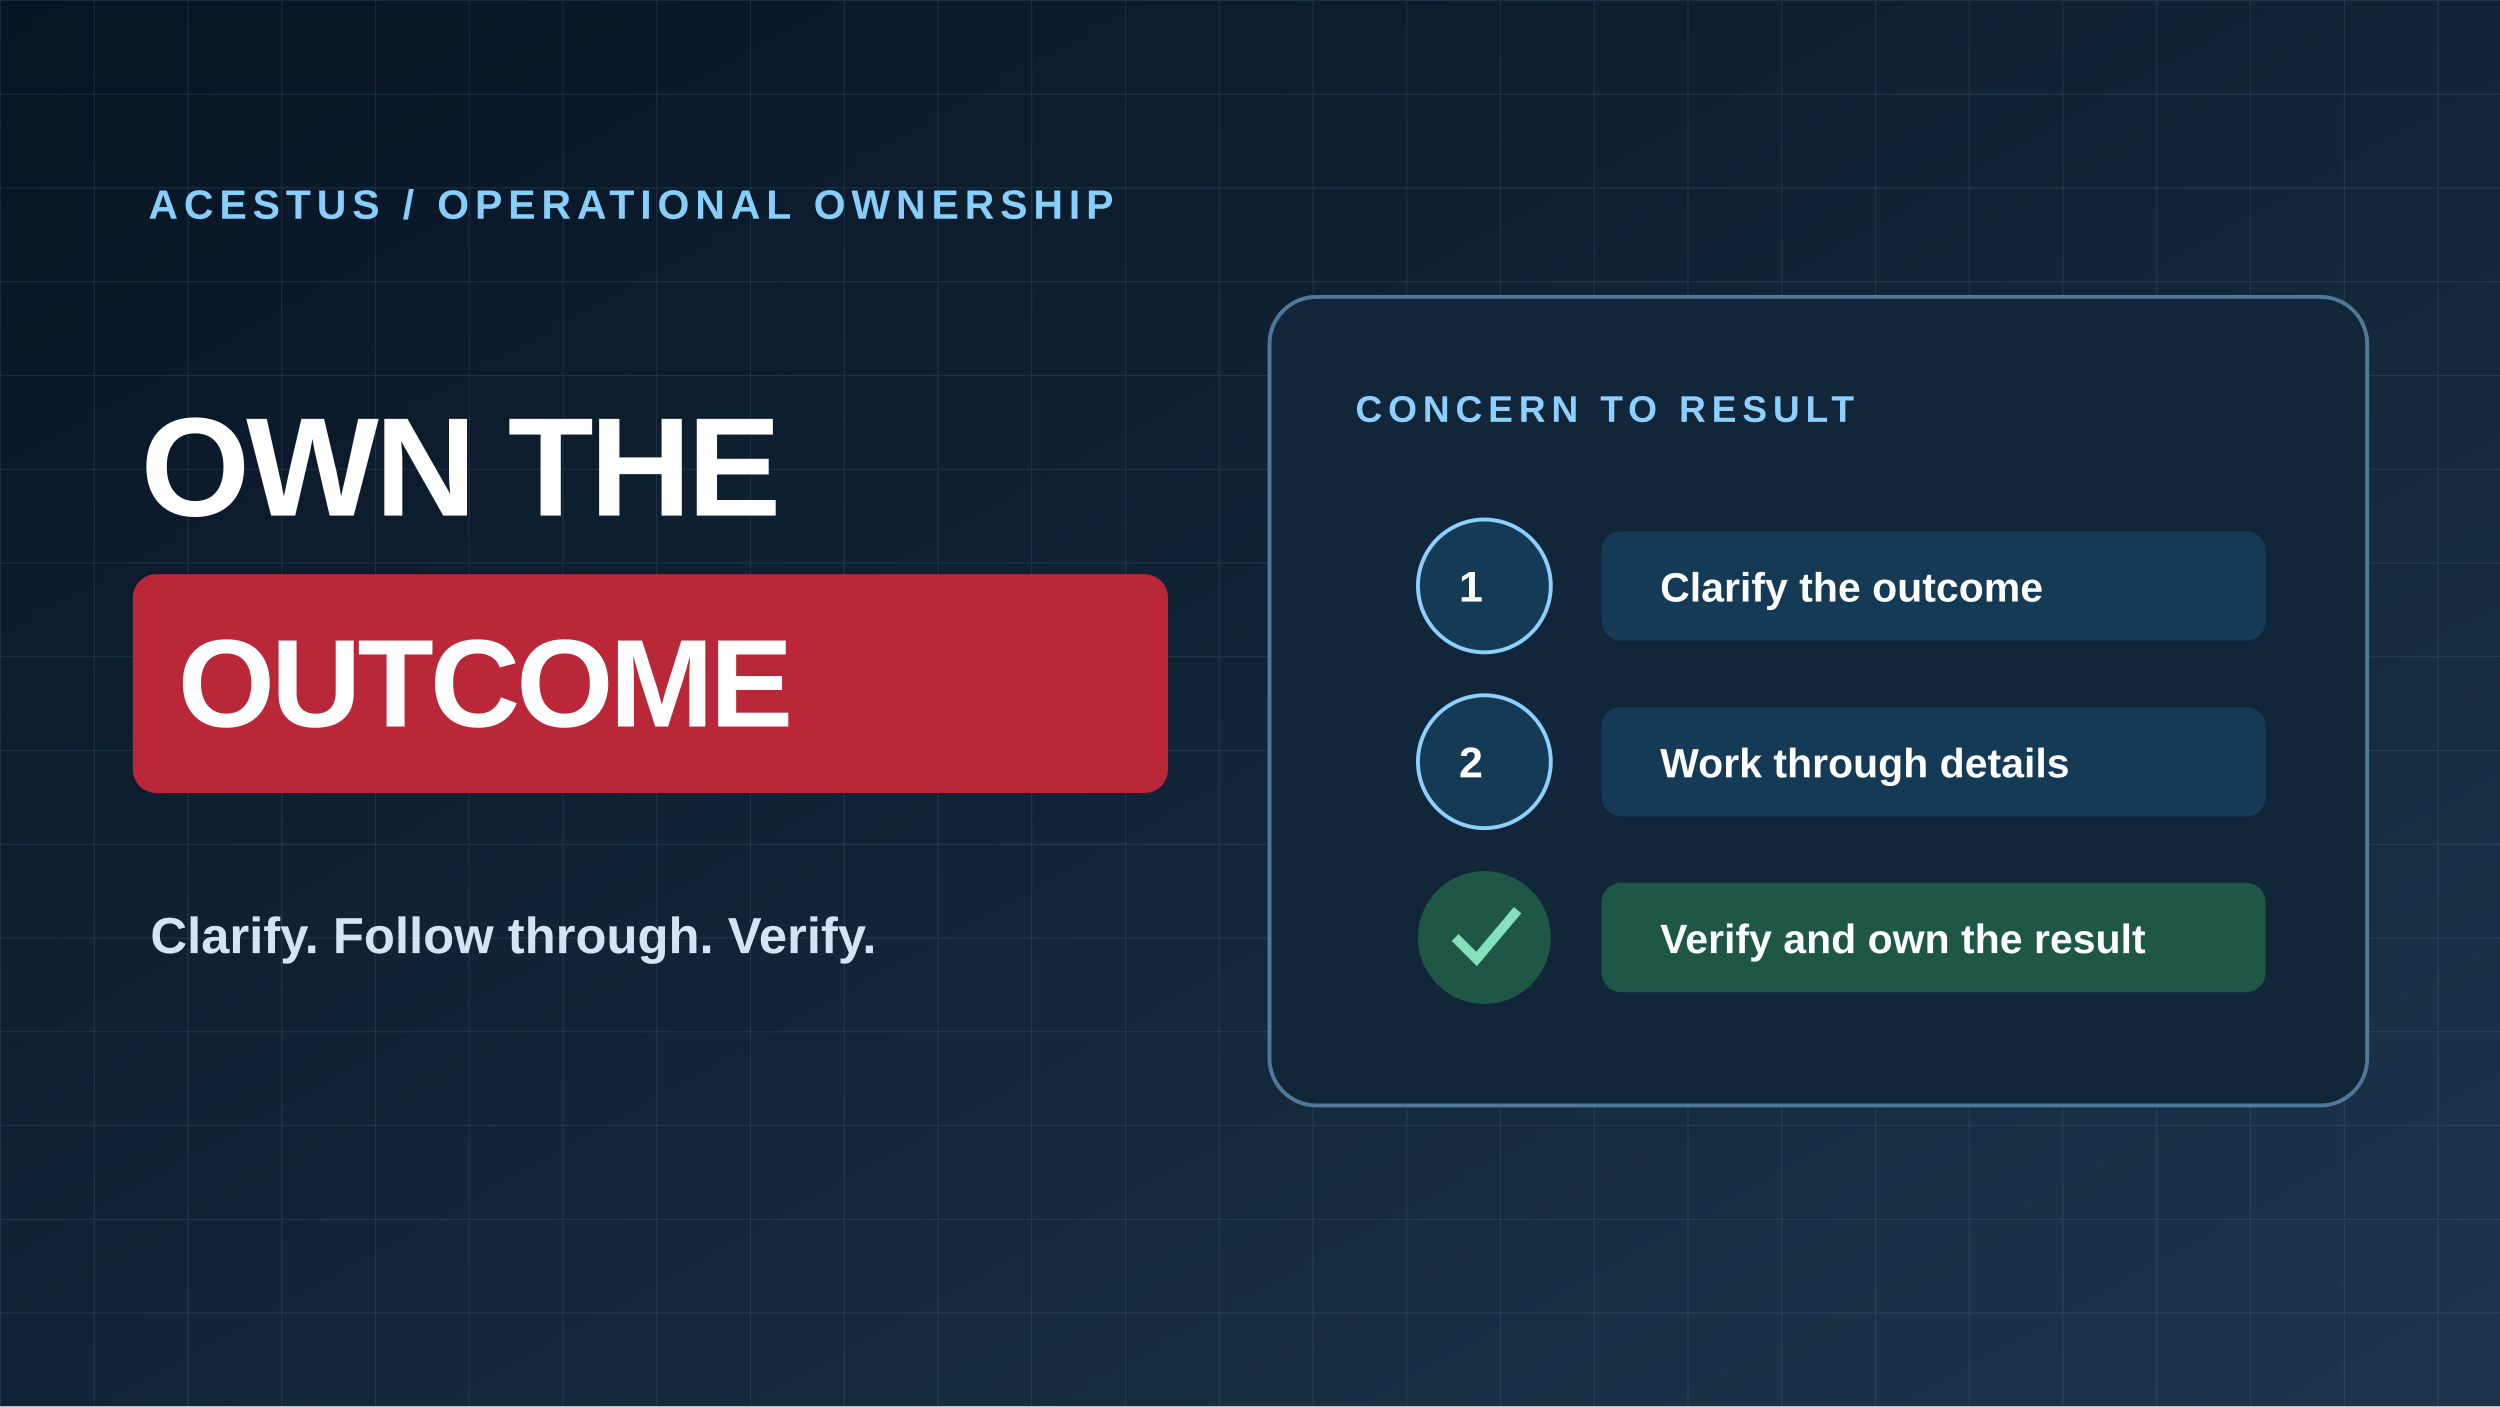
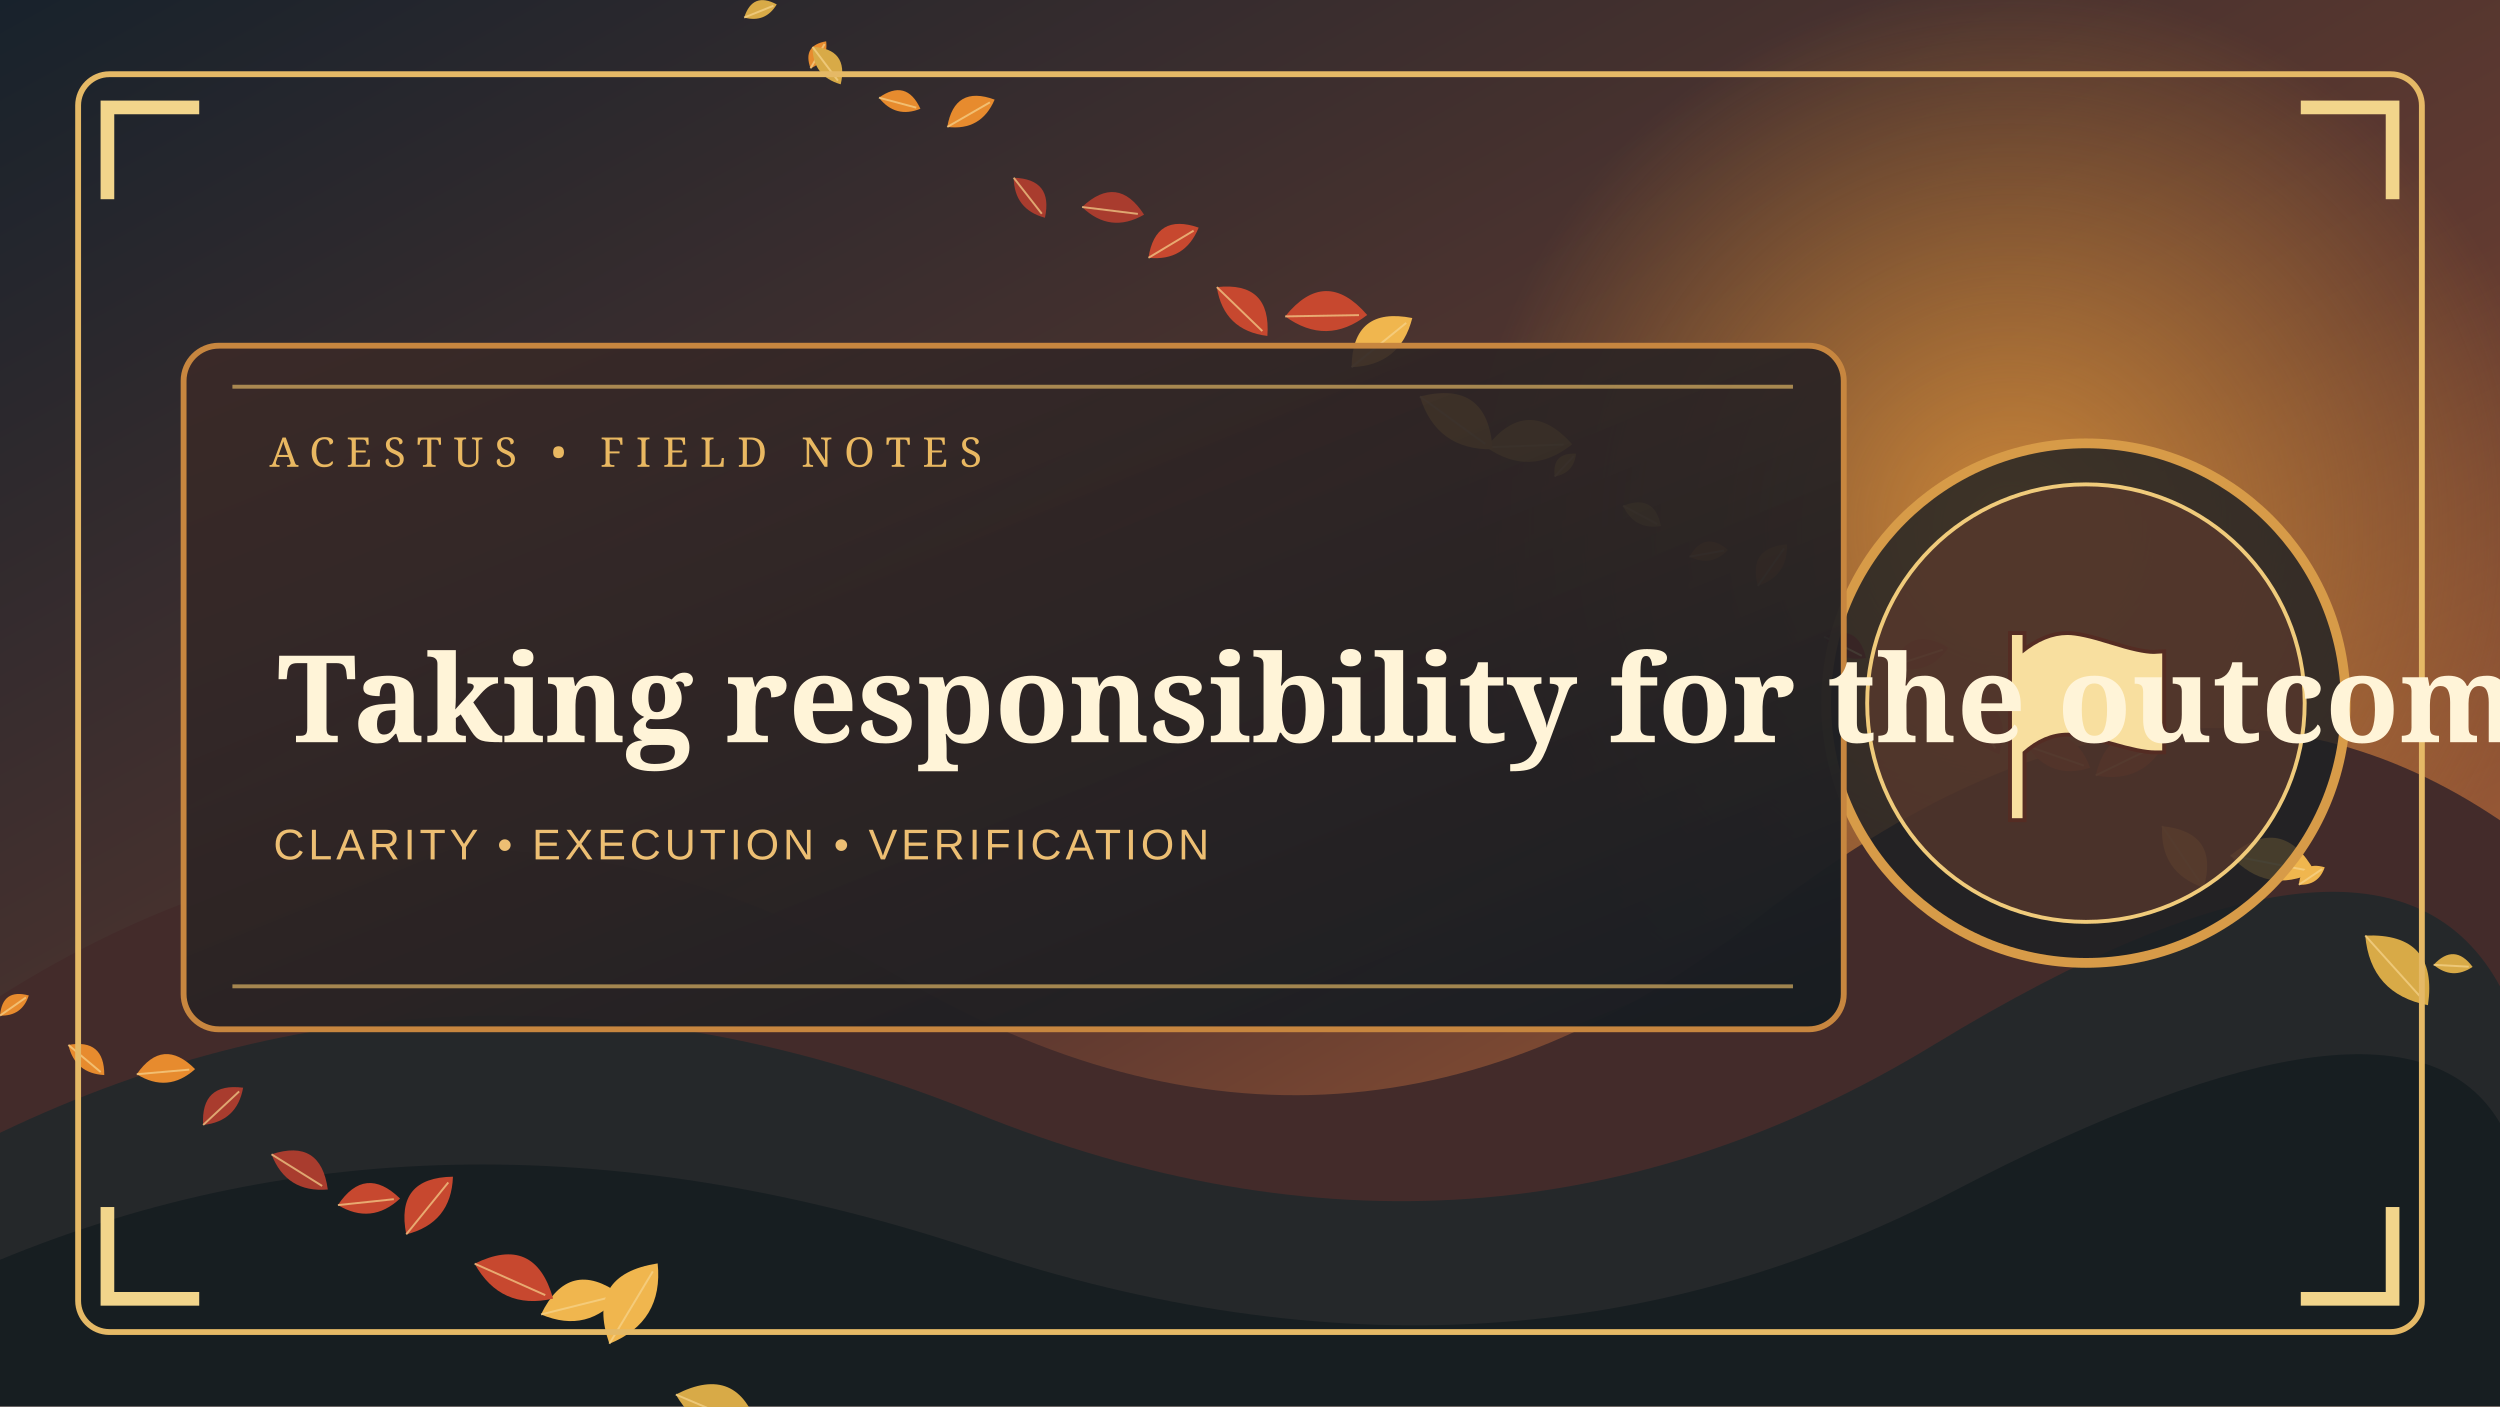
- <svg xmlns="http://www.w3.org/2000/svg" viewBox="0 0 1280 720" width="1280" height="720" role="img" aria-labelledby="title">
+ <svg xmlns="http://www.w3.org/2000/svg" width="1280" height="720" viewBox="0 0 1280 720">
  <defs>
-     <linearGradient id="background" x2="1" y2="1">
-       <stop stop-color="#071423" />
-       <stop offset="1" stop-color="#1c354c" />
+     <linearGradient id="sky" y2="1">
+       <stop stop-color="#18222c" />
+       <stop offset=".58" stop-color="#613a30" />
+       <stop offset="1" stop-color="#cb753a" />
    </linearGradient>
-     <pattern id="grid" width="48" height="48" patternUnits="userSpaceOnUse">
-       <path d="M48 0H0V48" fill="none" stroke="#a9c8e6" stroke-opacity=".12" />
-     </pattern>
+     <linearGradient id="panel" y2="1">
+       <stop stop-color="#3c2a27" stop-opacity=".87" />
+       <stop offset="1" stop-color="#161c21" stop-opacity=".98" />
+     </linearGradient>
+     <radialGradient id="sun">
+       <stop stop-color="#f6a63c" stop-opacity=".7" />
+       <stop offset="1" stop-color="#f6a63c" stop-opacity="0" />
+     </radialGradient>
  </defs>
-   <rect width="1280" height="720" fill="url(#background)" />
-   <rect width="1280" height="720" fill="url(#grid)" />
-   <g font-family="Arial, Helvetica, sans-serif" font-weight="700">
-     <text x="76" y="112" fill="#87cffa" font-size="21" letter-spacing="3">ACESTUS / OPERATIONAL OWNERSHIP</text>
-     <text x="72" y="264" fill="#fff" font-size="72" letter-spacing="-2">OWN THE</text>
-     <rect x="68" y="294" width="530" height="112" rx="12" fill="#b92739" />
-     <text x="91" y="372" fill="#fff" font-size="64" letter-spacing="-2">OUTCOME</text>
-     <text x="77" y="488" fill="#d3e5f5" font-size="26">Clarify. Follow through. Verify.</text>
-     <rect x="650" y="152" width="562" height="414" rx="24" fill="#12263a" stroke="#507898" stroke-width="2" />
-     <text x="694" y="216" fill="#8dcfff" font-size="19" letter-spacing="3">CONCERN TO RESULT</text>
-     <circle cx="760" cy="300" r="34" fill="#153a55" stroke="#8dcfff" stroke-width="2" />
-     <text x="747" y="308" fill="#fff" font-size="22">1</text>
-     <rect x="820" y="272" width="340" height="56" rx="10" fill="#153a55" />
-     <text x="850" y="308" fill="#fff" font-size="21">Clarify the outcome</text>
-     <circle cx="760" cy="390" r="34" fill="#153a55" stroke="#8dcfff" stroke-width="2" />
-     <text x="747" y="398" fill="#fff" font-size="22">2</text>
-     <rect x="820" y="362" width="340" height="56" rx="10" fill="#153a55" />
-     <text x="850" y="398" fill="#fff" font-size="21">Work through details</text>
-     <circle cx="760" cy="480" r="34" fill="#1e5746" />
-     <path d="m745 480 11 11 21-25" fill="none" stroke="#84e0bd" stroke-width="5" />
-     <rect x="820" y="452" width="340" height="56" rx="10" fill="#1e5746" />
-     <text x="850" y="488" fill="#fff" font-size="21">Verify and own the result</text>
+   <rect width="1280" height="720" fill="url(#sky)" />
+   <circle cx="1030" cy="270" r="280" fill="url(#sun)" />
+   <path d="M0 510Q230 365 460 500T900 470T1280 420V720H0Z" fill="#432b2a" />
+   <path d="M0 580Q240 465 500 570T990 535T1280 505V720H0Z" fill="#25282a" />
+   <path d="M0 645Q230 550 500 640T1000 610T1280 575V720H0Z" fill="#171e21" />
+   <g transform="translate(415 35) rotate(-60)">
+     <path d="M0 0Q8 -9.6 16 0Q8 6 0 0" fill="#e78b2e" />
+     <path d="M0 0l14.4 0" stroke="#f7d58d" stroke-opacity=".7" />
  </g>
+   <g transform="translate(588 132) rotate(-31)">
+     <path d="M0 0Q15 -18 30 0Q15 11.25 0 0" fill="#c7482f" />
+     <path d="M0 0l27 0" stroke="#f7d58d" stroke-opacity=".7" />
+   </g>
+   <g transform="translate(761 229) rotate(-2)">
+     <path d="M0 0Q22 -26.4 44 0Q22 16.5 0 0" fill="#d8aa47" />
+     <path d="M0 0l39.6 0" stroke="#f7d58d" stroke-opacity=".7" />
+   </g>
+   <g transform="translate(934 326) rotate(27)">
+     <path d="M0 0Q12 -14.4 24 0Q12 9 0 0" fill="#a93c2e" />
+     <path d="M0 0l21.6 0" stroke="#f7d58d" stroke-opacity=".7" />
+   </g>
+   <g transform="translate(1107 423) rotate(56)">
+     <path d="M0 0Q19 -22.8 38 0Q19 14.25 0 0" fill="#f0b64e" />
+     <path d="M0 0l34.2 0" stroke="#f7d58d" stroke-opacity=".7" />
+   </g>
+   <g transform="translate(0 520) rotate(-35)">
+     <path d="M0 0Q9 -10.8 18 0Q9 6.75 0 0" fill="#e78b2e" />
+     <path d="M0 0l16.2 0" stroke="#f7d58d" stroke-opacity=".7" />
+   </g>
+   <g transform="translate(173 617) rotate(-6)">
+     <path d="M0 0Q16 -19.2 32 0Q16 12 0 0" fill="#c7482f" />
+     <path d="M0 0l28.8 0" stroke="#f7d58d" stroke-opacity=".7" />
+   </g>
+   <g transform="translate(346 714) rotate(23)">
+     <path d="M0 0Q23 -27.6 46 0Q23 17.25 0 0" fill="#d8aa47" />
+     <path d="M0 0l41.4 0" stroke="#f7d58d" stroke-opacity=".7" />
+   </g>
+   <g transform="translate(519 91) rotate(52)">
+     <path d="M0 0Q13 -15.6 26 0Q13 9.75 0 0" fill="#a93c2e" />
+     <path d="M0 0l23.4 0" stroke="#f7d58d" stroke-opacity=".7" />
+   </g>
+   <g transform="translate(692 188) rotate(-39)">
+     <path d="M0 0Q20 -24 40 0Q20 15 0 0" fill="#f0b64e" />
+     <path d="M0 0l36 0" stroke="#f7d58d" stroke-opacity=".7" />
+   </g>
+   <g transform="translate(865 285) rotate(-10)">
+     <path d="M0 0Q10 -12 20 0Q10 7.5 0 0" fill="#e78b2e" />
+     <path d="M0 0l18 0" stroke="#f7d58d" stroke-opacity=".7" />
+   </g>
+   <g transform="translate(1038 382) rotate(19)">
+     <path d="M0 0Q17 -20.4 34 0Q17 12.75 0 0" fill="#c7482f" />
+     <path d="M0 0l30.6 0" stroke="#f7d58d" stroke-opacity=".7" />
+   </g>
+   <g transform="translate(1211 479) rotate(48)">
+     <path d="M0 0Q24 -28.8 48 0Q24 18 0 0" fill="#d8aa47" />
+     <path d="M0 0l43.2 0" stroke="#f7d58d" stroke-opacity=".7" />
+   </g>
+   <g transform="translate(104 576) rotate(-43)">
+     <path d="M0 0Q14 -16.8 28 0Q14 10.5 0 0" fill="#a93c2e" />
+     <path d="M0 0l25.2 0" stroke="#f7d58d" stroke-opacity=".7" />
+   </g>
+   <g transform="translate(277 673) rotate(-14)">
+     <path d="M0 0Q21 -25.2 42 0Q21 15.75 0 0" fill="#f0b64e" />
+     <path d="M0 0l37.8 0" stroke="#f7d58d" stroke-opacity=".7" />
+   </g>
+   <g transform="translate(450 50) rotate(15)">
+     <path d="M0 0Q11 -13.2 22 0Q11 8.25 0 0" fill="#e78b2e" />
+     <path d="M0 0l19.8 0" stroke="#f7d58d" stroke-opacity=".7" />
+   </g>
+   <g transform="translate(623 147) rotate(44)">
+     <path d="M0 0Q18 -21.6 36 0Q18 13.5 0 0" fill="#c7482f" />
+     <path d="M0 0l32.4 0" stroke="#f7d58d" stroke-opacity=".7" />
+   </g>
+   <g transform="translate(796 244) rotate(-47)">
+     <path d="M0 0Q8 -9.6 16 0Q8 6 0 0" fill="#d8aa47" />
+     <path d="M0 0l14.4 0" stroke="#f7d58d" stroke-opacity=".7" />
+   </g>
+   <g transform="translate(969 341) rotate(-18)">
+     <path d="M0 0Q15 -18 30 0Q15 11.25 0 0" fill="#a93c2e" />
+     <path d="M0 0l27 0" stroke="#f7d58d" stroke-opacity=".7" />
+   </g>
+   <g transform="translate(1142 438) rotate(11)">
+     <path d="M0 0Q22 -26.4 44 0Q22 16.5 0 0" fill="#f0b64e" />
+     <path d="M0 0l39.6 0" stroke="#f7d58d" stroke-opacity=".7" />
+   </g>
+   <g transform="translate(35 535) rotate(40)">
+     <path d="M0 0Q12 -14.4 24 0Q12 9 0 0" fill="#e78b2e" />
+     <path d="M0 0l21.6 0" stroke="#f7d58d" stroke-opacity=".7" />
+   </g>
+   <g transform="translate(208 632) rotate(-51)">
+     <path d="M0 0Q19 -22.8 38 0Q19 14.25 0 0" fill="#c7482f" />
+     <path d="M0 0l34.2 0" stroke="#f7d58d" stroke-opacity=".7" />
+   </g>
+   <g transform="translate(381 9) rotate(-22)">
+     <path d="M0 0Q9 -10.8 18 0Q9 6.75 0 0" fill="#d8aa47" />
+     <path d="M0 0l16.2 0" stroke="#f7d58d" stroke-opacity=".7" />
+   </g>
+   <g transform="translate(554 106) rotate(7)">
+     <path d="M0 0Q16 -19.2 32 0Q16 12 0 0" fill="#a93c2e" />
+     <path d="M0 0l28.8 0" stroke="#f7d58d" stroke-opacity=".7" />
+   </g>
+   <g transform="translate(727 203) rotate(36)">
+     <path d="M0 0Q23 -27.6 46 0Q23 17.25 0 0" fill="#f0b64e" />
+     <path d="M0 0l41.4 0" stroke="#f7d58d" stroke-opacity=".7" />
+   </g>
+   <g transform="translate(900 300) rotate(-55)">
+     <path d="M0 0Q13 -15.6 26 0Q13 9.75 0 0" fill="#e78b2e" />
+     <path d="M0 0l23.4 0" stroke="#f7d58d" stroke-opacity=".7" />
+   </g>
+   <g transform="translate(1073 397) rotate(-26)">
+     <path d="M0 0Q20 -24 40 0Q20 15 0 0" fill="#c7482f" />
+     <path d="M0 0l36 0" stroke="#f7d58d" stroke-opacity=".7" />
+   </g>
+   <g transform="translate(1246 494) rotate(3)">
+     <path d="M0 0Q10 -12 20 0Q10 7.5 0 0" fill="#d8aa47" />
+     <path d="M0 0l18 0" stroke="#f7d58d" stroke-opacity=".7" />
+   </g>
+   <g transform="translate(139 591) rotate(32)">
+     <path d="M0 0Q17 -20.4 34 0Q17 12.75 0 0" fill="#a93c2e" />
+     <path d="M0 0l30.6 0" stroke="#f7d58d" stroke-opacity=".7" />
+   </g>
+   <g transform="translate(312 688) rotate(-59)">
+     <path d="M0 0Q24 -28.8 48 0Q24 18 0 0" fill="#f0b64e" />
+     <path d="M0 0l43.2 0" stroke="#f7d58d" stroke-opacity=".7" />
+   </g>
+   <g transform="translate(485 65) rotate(-30)">
+     <path d="M0 0Q14 -16.8 28 0Q14 10.5 0 0" fill="#e78b2e" />
+     <path d="M0 0l25.2 0" stroke="#f7d58d" stroke-opacity=".7" />
+   </g>
+   <g transform="translate(658 162) rotate(-1)">
+     <path d="M0 0Q21 -25.2 42 0Q21 15.75 0 0" fill="#c7482f" />
+     <path d="M0 0l37.8 0" stroke="#f7d58d" stroke-opacity=".7" />
+   </g>
+   <g transform="translate(831 259) rotate(28)">
+     <path d="M0 0Q11 -13.2 22 0Q11 8.25 0 0" fill="#d8aa47" />
+     <path d="M0 0l19.8 0" stroke="#f7d58d" stroke-opacity=".7" />
+   </g>
+   <g transform="translate(1004 356) rotate(57)">
+     <path d="M0 0Q18 -21.6 36 0Q18 13.5 0 0" fill="#a93c2e" />
+     <path d="M0 0l32.4 0" stroke="#f7d58d" stroke-opacity=".7" />
+   </g>
+   <g transform="translate(1177 453) rotate(-34)">
+     <path d="M0 0Q8 -9.6 16 0Q8 6 0 0" fill="#f0b64e" />
+     <path d="M0 0l14.4 0" stroke="#f7d58d" stroke-opacity=".7" />
+   </g>
+   <g transform="translate(70 550) rotate(-5)">
+     <path d="M0 0Q15 -18 30 0Q15 11.25 0 0" fill="#e78b2e" />
+     <path d="M0 0l27 0" stroke="#f7d58d" stroke-opacity=".7" />
+   </g>
+   <g transform="translate(243 647) rotate(24)">
+     <path d="M0 0Q22 -26.4 44 0Q22 16.5 0 0" fill="#c7482f" />
+     <path d="M0 0l39.6 0" stroke="#f7d58d" stroke-opacity=".7" />
+   </g>
+   <g transform="translate(416 24) rotate(53)">
+     <path d="M0 0Q12 -14.4 24 0Q12 9 0 0" fill="#d8aa47" />
+     <path d="M0 0l21.6 0" stroke="#f7d58d" stroke-opacity=".7" />
+   </g>
+   <rect x="40" y="38" width="1200" height="644" rx="16" fill="none" stroke="#e5b966" stroke-width="3" />
+   <path d="M55 102V55h47M1178 55h47v47M55 618v47h47M1178 665h47v-47" fill="none" stroke="#f2d58b" stroke-width="7" />
+   <circle cx="1068" cy="360" r="133" fill="#1c2024" fill-opacity=".8" stroke="#d79b48" stroke-width="5" />
+   <circle cx="1068" cy="360" r="112" fill="#5c392d" fill-opacity=".7" stroke="#f0cb7b" stroke-width="2" />
+   <text x="1068" y="405" text-anchor="middle" font-family="Georgia,serif" font-size="118" fill="#f8df9f" stroke="#542c23" stroke-width="4" paint-order="stroke">⚑</text>
+   <rect x="94" y="177" width="850" height="350" rx="18" fill="url(#panel)" stroke="#c7863f" stroke-width="3" />
+   <path d="M119 198H918M119 505H918" stroke="#e7bb68" stroke-opacity=".65" stroke-width="2" />
+   <text x="138" y="239" fill="#e9b861" font-family="Georgia,serif" font-size="21" letter-spacing="6">ACESTUS • FIELD NOTES</text>
+   <text x="142" y="380" fill="#fff4d8" font-family="Georgia,serif" font-size="62" font-weight="bold">Taking responsibility for the outcome</text>
+   <text x="140" y="440" fill="#edbf73" font-family="Arial,sans-serif" font-size="22" letter-spacing="2">CLARITY • EXECUTION • VERIFICATION</text>
</svg>
